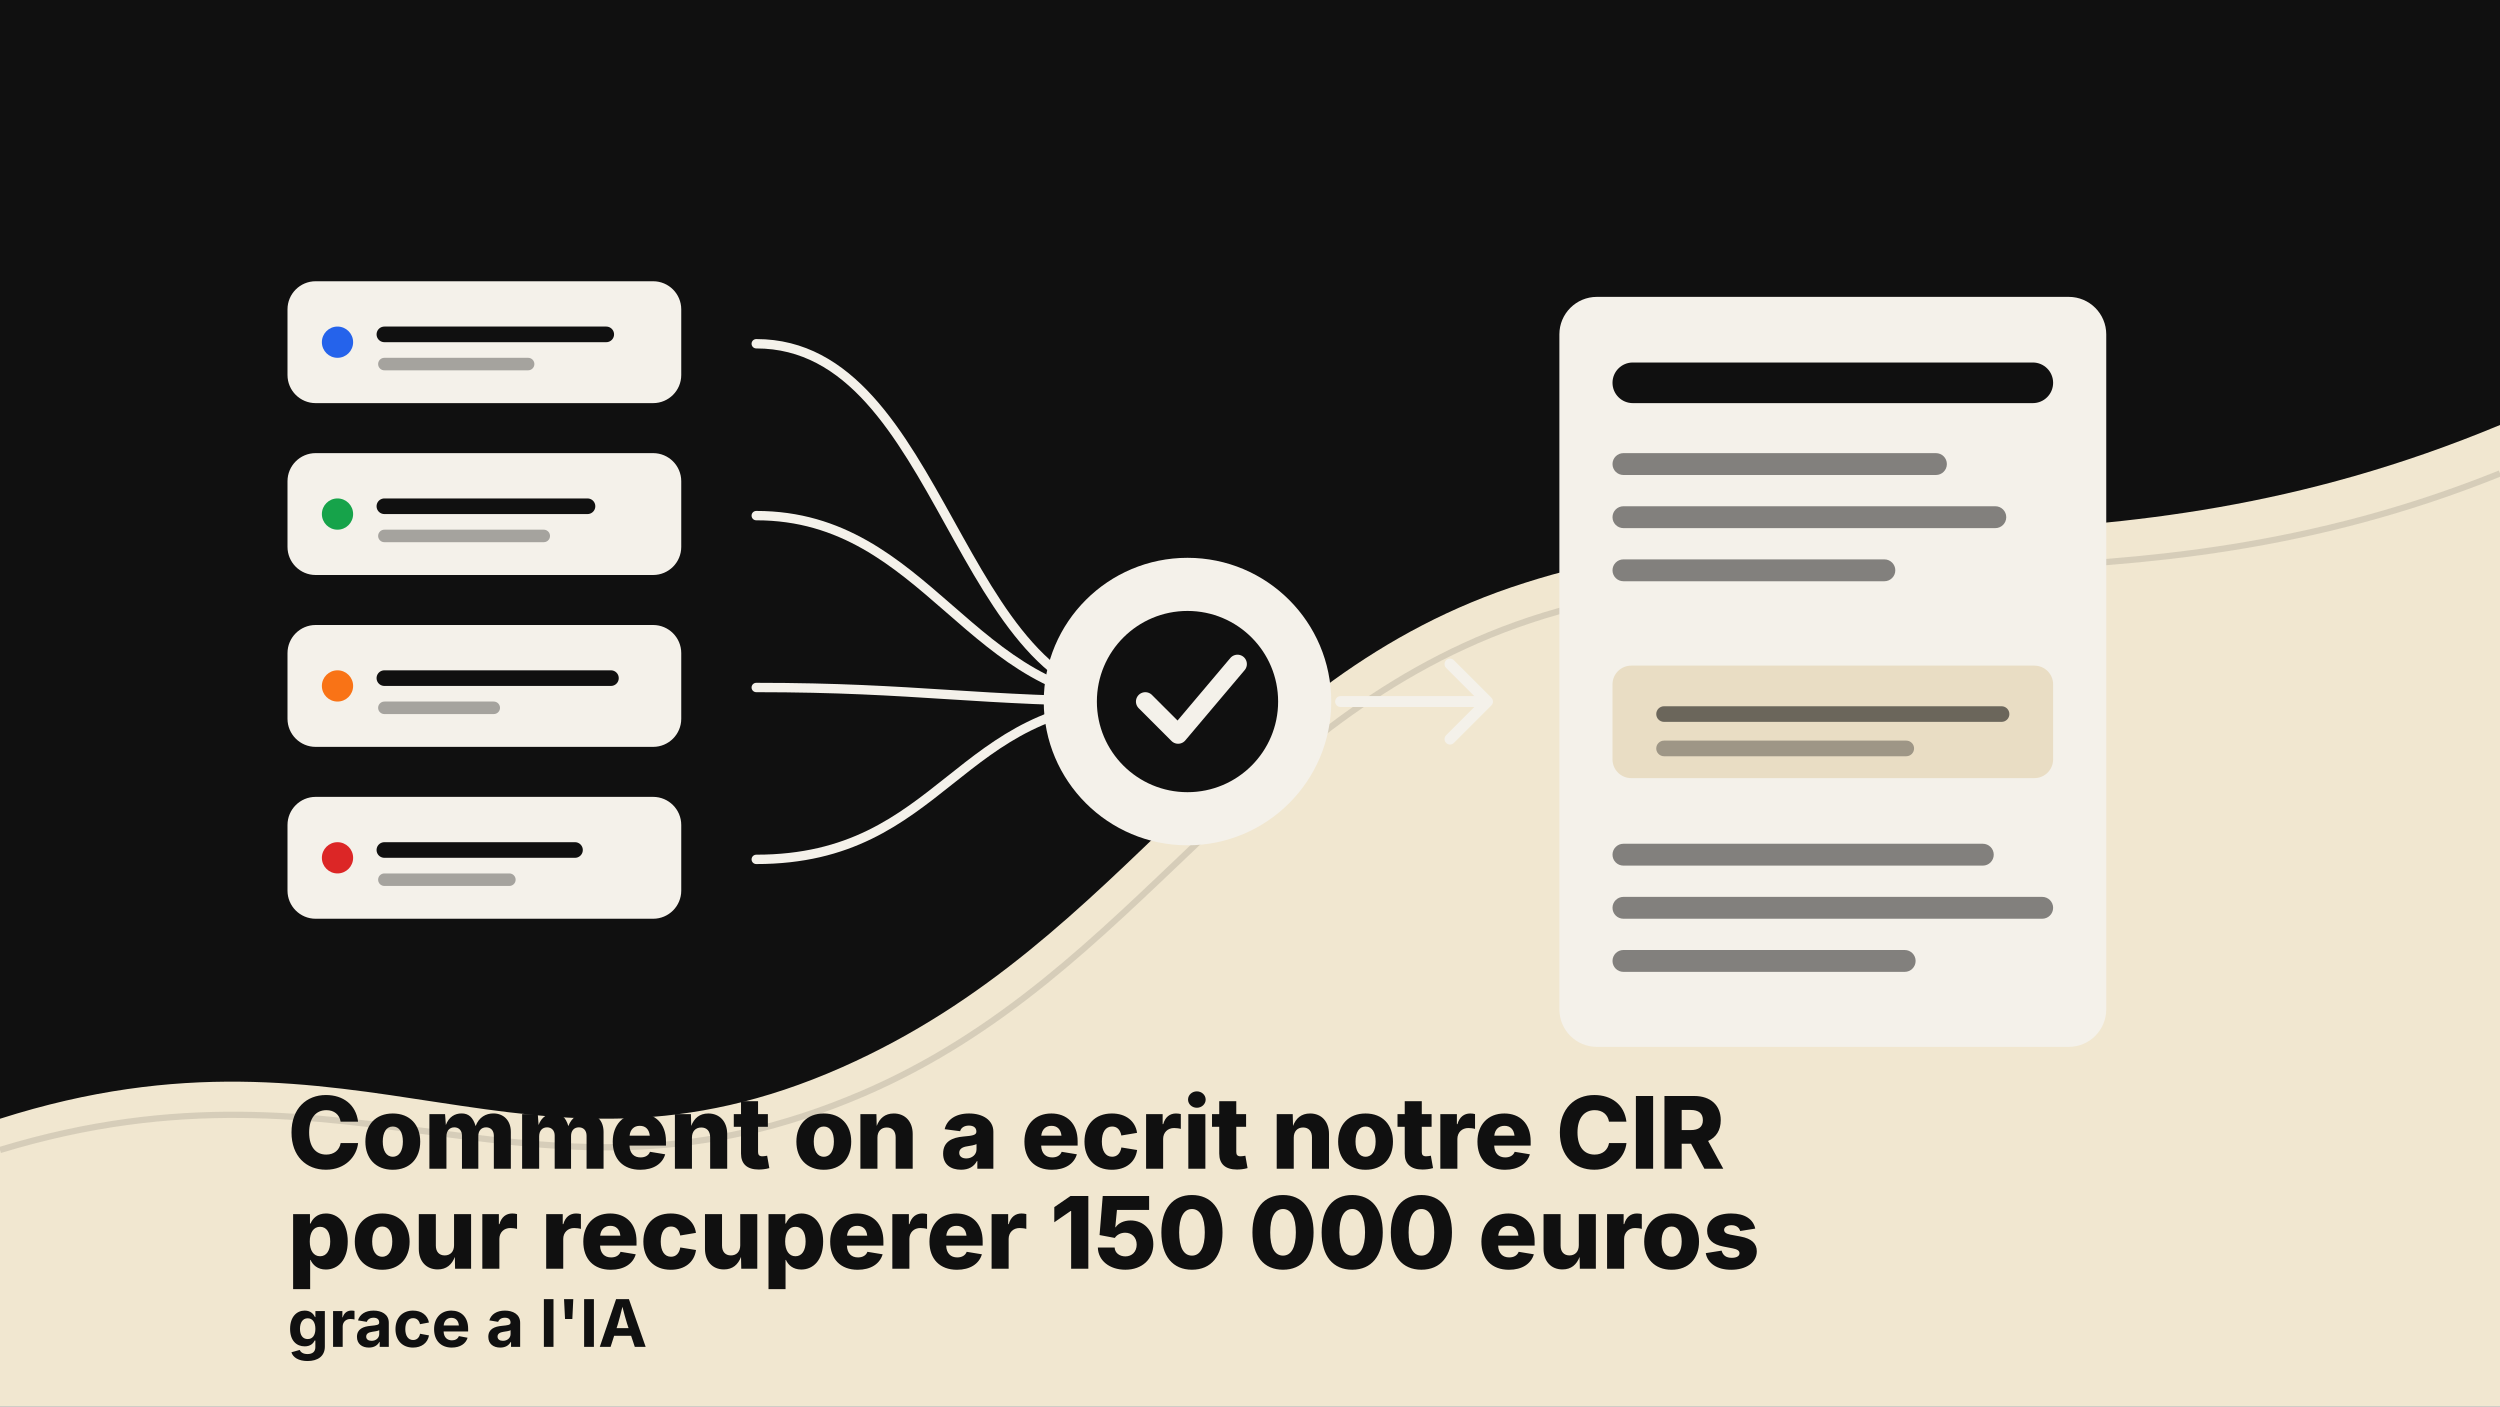
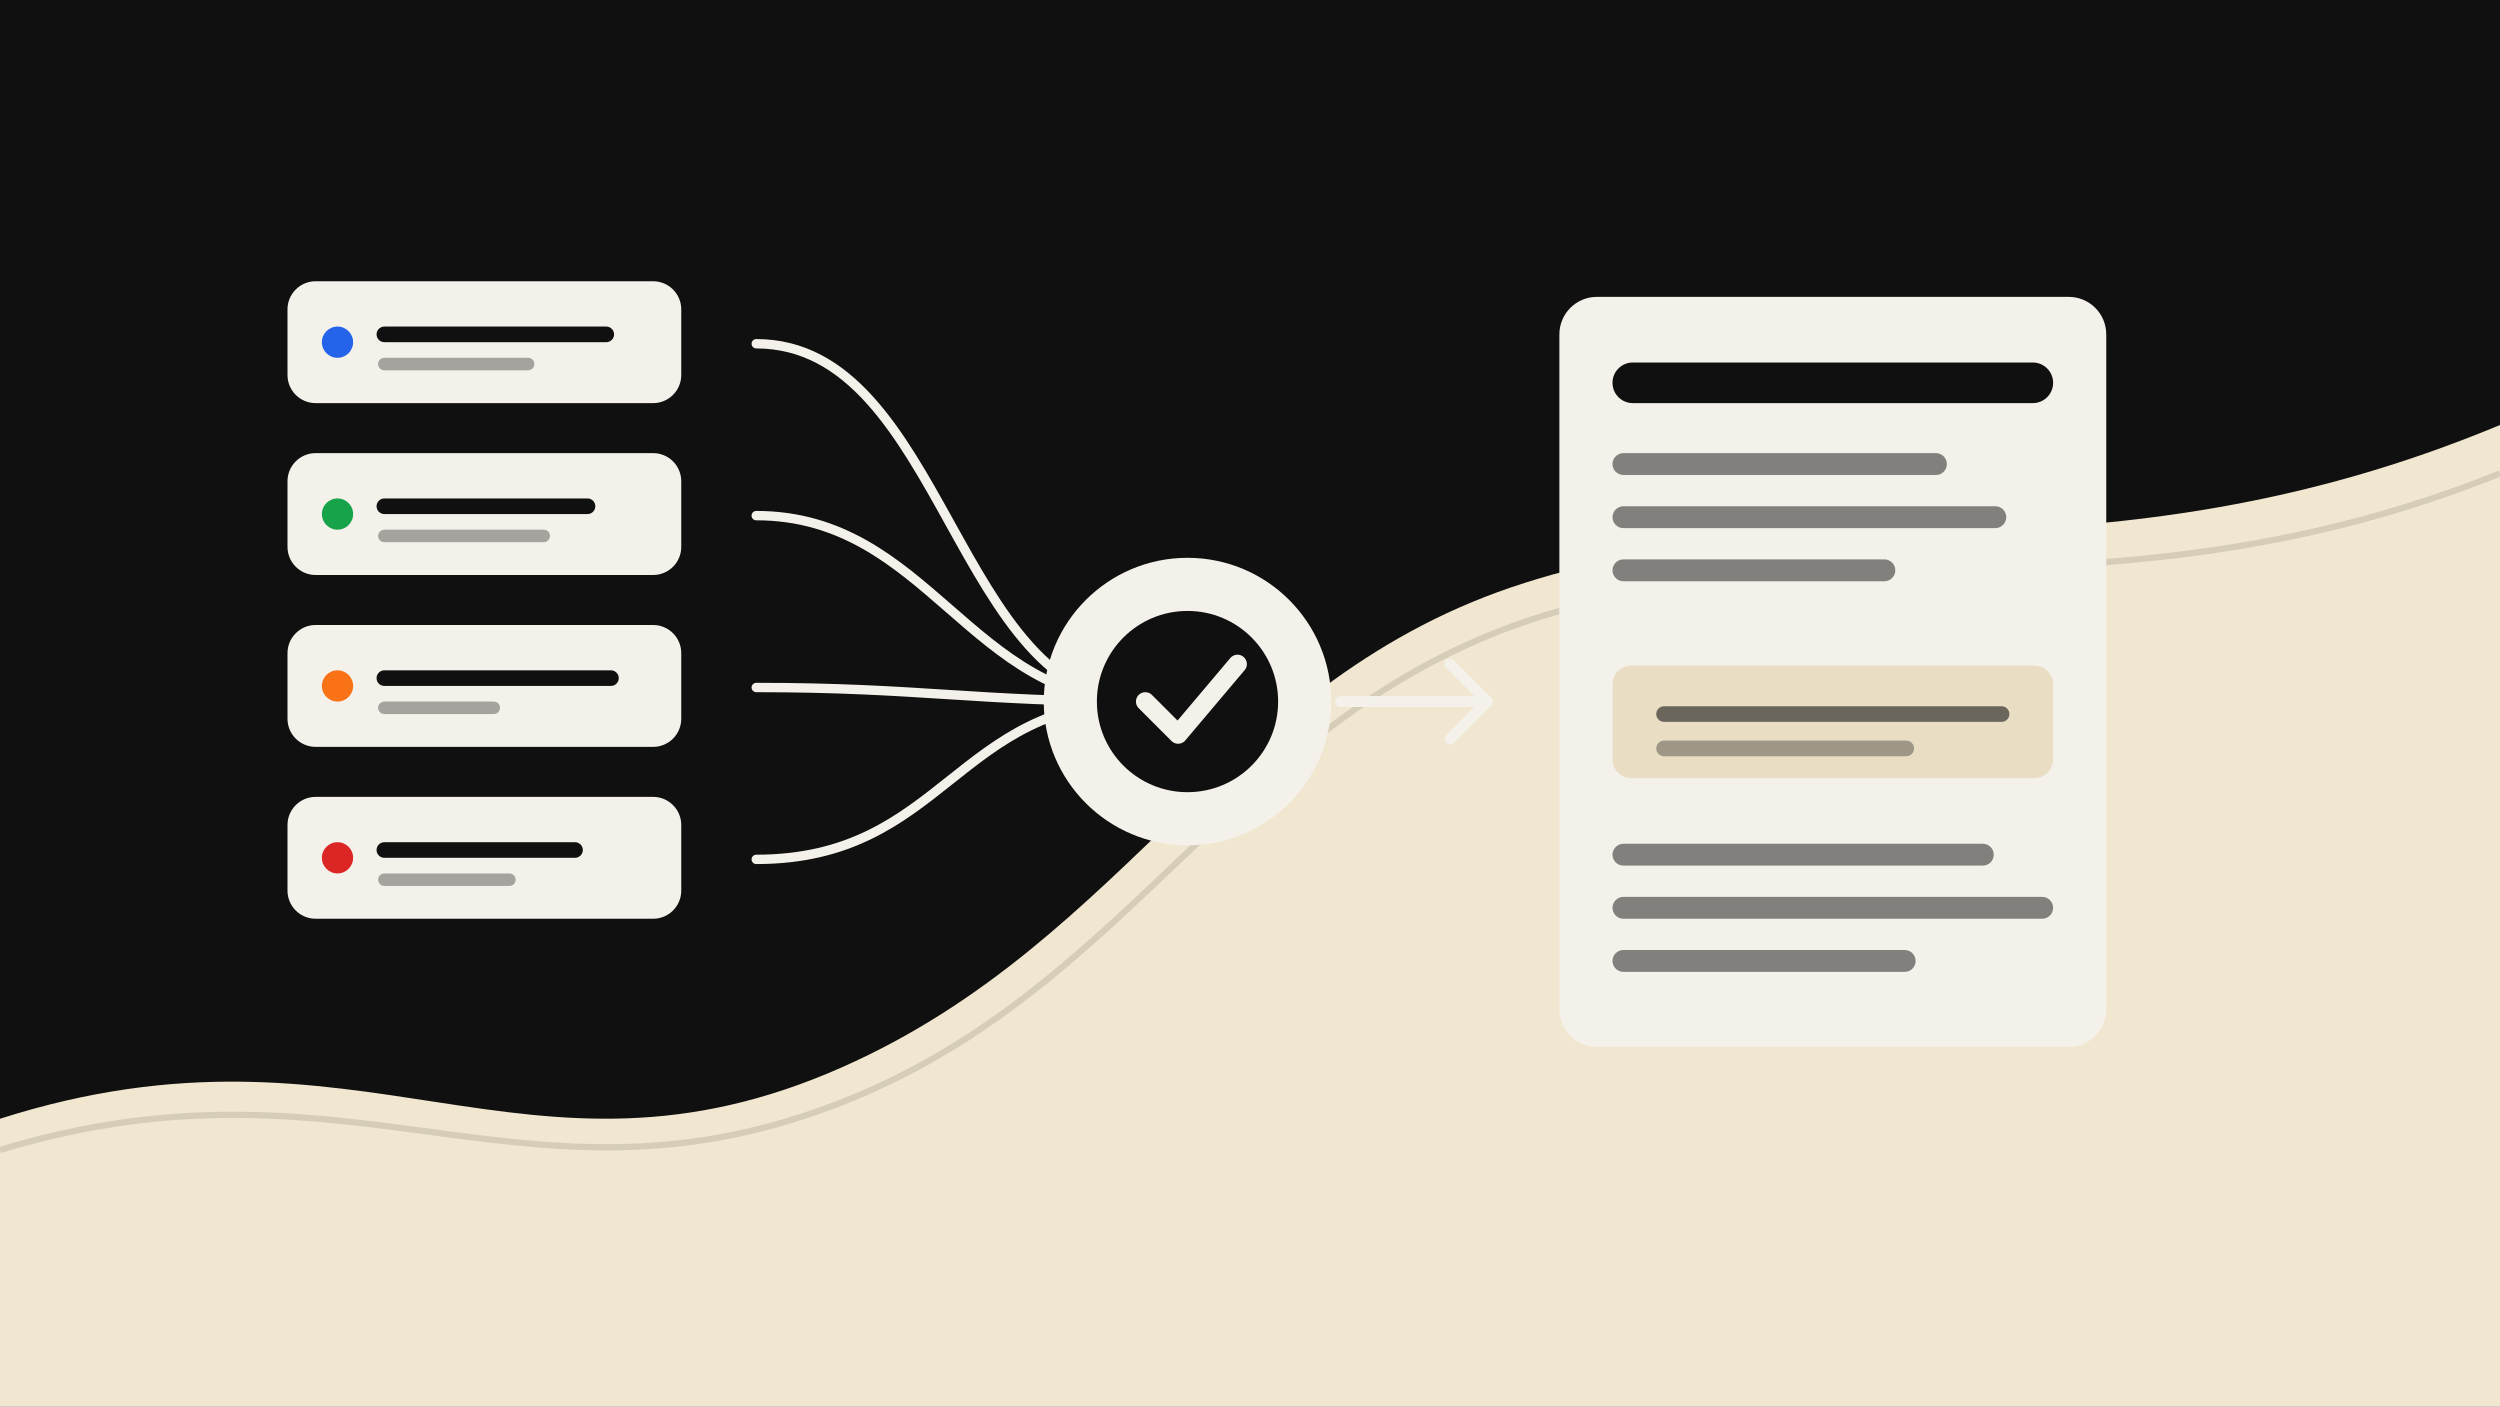
<svg xmlns="http://www.w3.org/2000/svg" width="1600" height="900" viewBox="0 0 1600 900" fill="none">
  <rect width="1600" height="900" fill="#101010" />
  <path d="M0 716C232 642 336 773 539 683C724 601 786 433 976 373C1160 314 1343 379 1600 272V900H0V716Z" fill="#F1E7D0" />
  <path d="M0 736C230 666 342 790 552 700C731 623 797 453 988 394C1172 338 1359 400 1600 303" stroke="#101010" stroke-width="4" stroke-opacity="0.12" />
  <g transform="translate(184 180)">
    <rect x="0" y="0" width="252" height="78" rx="18" fill="#F4F1EA" />
    <rect x="0" y="110" width="252" height="78" rx="18" fill="#F4F1EA" />
    <rect x="0" y="220" width="252" height="78" rx="18" fill="#F4F1EA" />
    <rect x="0" y="330" width="252" height="78" rx="18" fill="#F4F1EA" />
    <circle cx="32" cy="39" r="10" fill="#2563EB" />
    <circle cx="32" cy="149" r="10" fill="#16A34A" />
    <circle cx="32" cy="259" r="10" fill="#F97316" />
    <circle cx="32" cy="369" r="10" fill="#DC2626" />
    <path d="M62 34H204" stroke="#101010" stroke-width="10" stroke-linecap="round" />
    <path d="M62 53H154" stroke="#101010" stroke-width="8" stroke-linecap="round" opacity="0.35" />
    <path d="M62 144H192" stroke="#101010" stroke-width="10" stroke-linecap="round" />
    <path d="M62 163H164" stroke="#101010" stroke-width="8" stroke-linecap="round" opacity="0.35" />
    <path d="M62 254H207" stroke="#101010" stroke-width="10" stroke-linecap="round" />
    <path d="M62 273H132" stroke="#101010" stroke-width="8" stroke-linecap="round" opacity="0.35" />
    <path d="M62 364H184" stroke="#101010" stroke-width="10" stroke-linecap="round" />
    <path d="M62 383H142" stroke="#101010" stroke-width="8" stroke-linecap="round" opacity="0.35" />
  </g>
  <g stroke="#F4F1EA" stroke-width="6" stroke-linecap="round">
    <path d="M484 220C604 220 612 449 730 449" />
    <path d="M484 330C594 330 621 449 730 449" />
    <path d="M484 440C588 440 625 449 730 449" />
    <path d="M484 550C604 550 612 449 730 449" />
  </g>
  <circle cx="760" cy="449" r="92" fill="#F4F1EA" />
  <circle cx="760" cy="449" r="58" fill="#101010" />
  <path d="M733 449L754 470L792 425" stroke="#F4F1EA" stroke-width="12" stroke-linecap="round" stroke-linejoin="round" />
  <g transform="translate(998 190)">
    <rect x="0" y="0" width="350" height="480" rx="24" fill="#F4F1EA" />
    <rect x="34" y="42" width="282" height="26" rx="13" fill="#101010" />
    <rect x="34" y="100" width="214" height="14" rx="7" fill="#101010" opacity="0.5" />
    <rect x="34" y="134" width="252" height="14" rx="7" fill="#101010" opacity="0.5" />
    <rect x="34" y="168" width="181" height="14" rx="7" fill="#101010" opacity="0.5" />
    <rect x="34" y="236" width="282" height="72" rx="12" fill="#E9DDC4" />
    <rect x="62" y="262" width="226" height="10" rx="5" fill="#101010" opacity="0.58" />
    <rect x="62" y="284" width="165" height="10" rx="5" fill="#101010" opacity="0.35" />
    <rect x="34" y="350" width="244" height="14" rx="7" fill="#101010" opacity="0.5" />
    <rect x="34" y="384" width="282" height="14" rx="7" fill="#101010" opacity="0.5" />
    <rect x="34" y="418" width="194" height="14" rx="7" fill="#101010" opacity="0.5" />
  </g>
  <path d="M858 449H948" stroke="#F4F1EA" stroke-width="7" stroke-linecap="round" />
  <path d="M928 425L952 449L928 473" stroke="#F4F1EA" stroke-width="7" stroke-linecap="round" stroke-linejoin="round" />
-   <text x="184" y="748" fill="#101010" font-family="Inter, Arial, sans-serif" font-size="64" font-weight="760">Comment on a ecrit notre CIR</text>
-   <text x="184" y="812" fill="#101010" font-family="Inter, Arial, sans-serif" font-size="64" font-weight="760">pour recuperer 150 000 euros</text>
-   <text x="184" y="862" fill="#101010" font-family="Inter, Arial, sans-serif" font-size="42" font-weight="720">grace a l'IA</text>
</svg>
